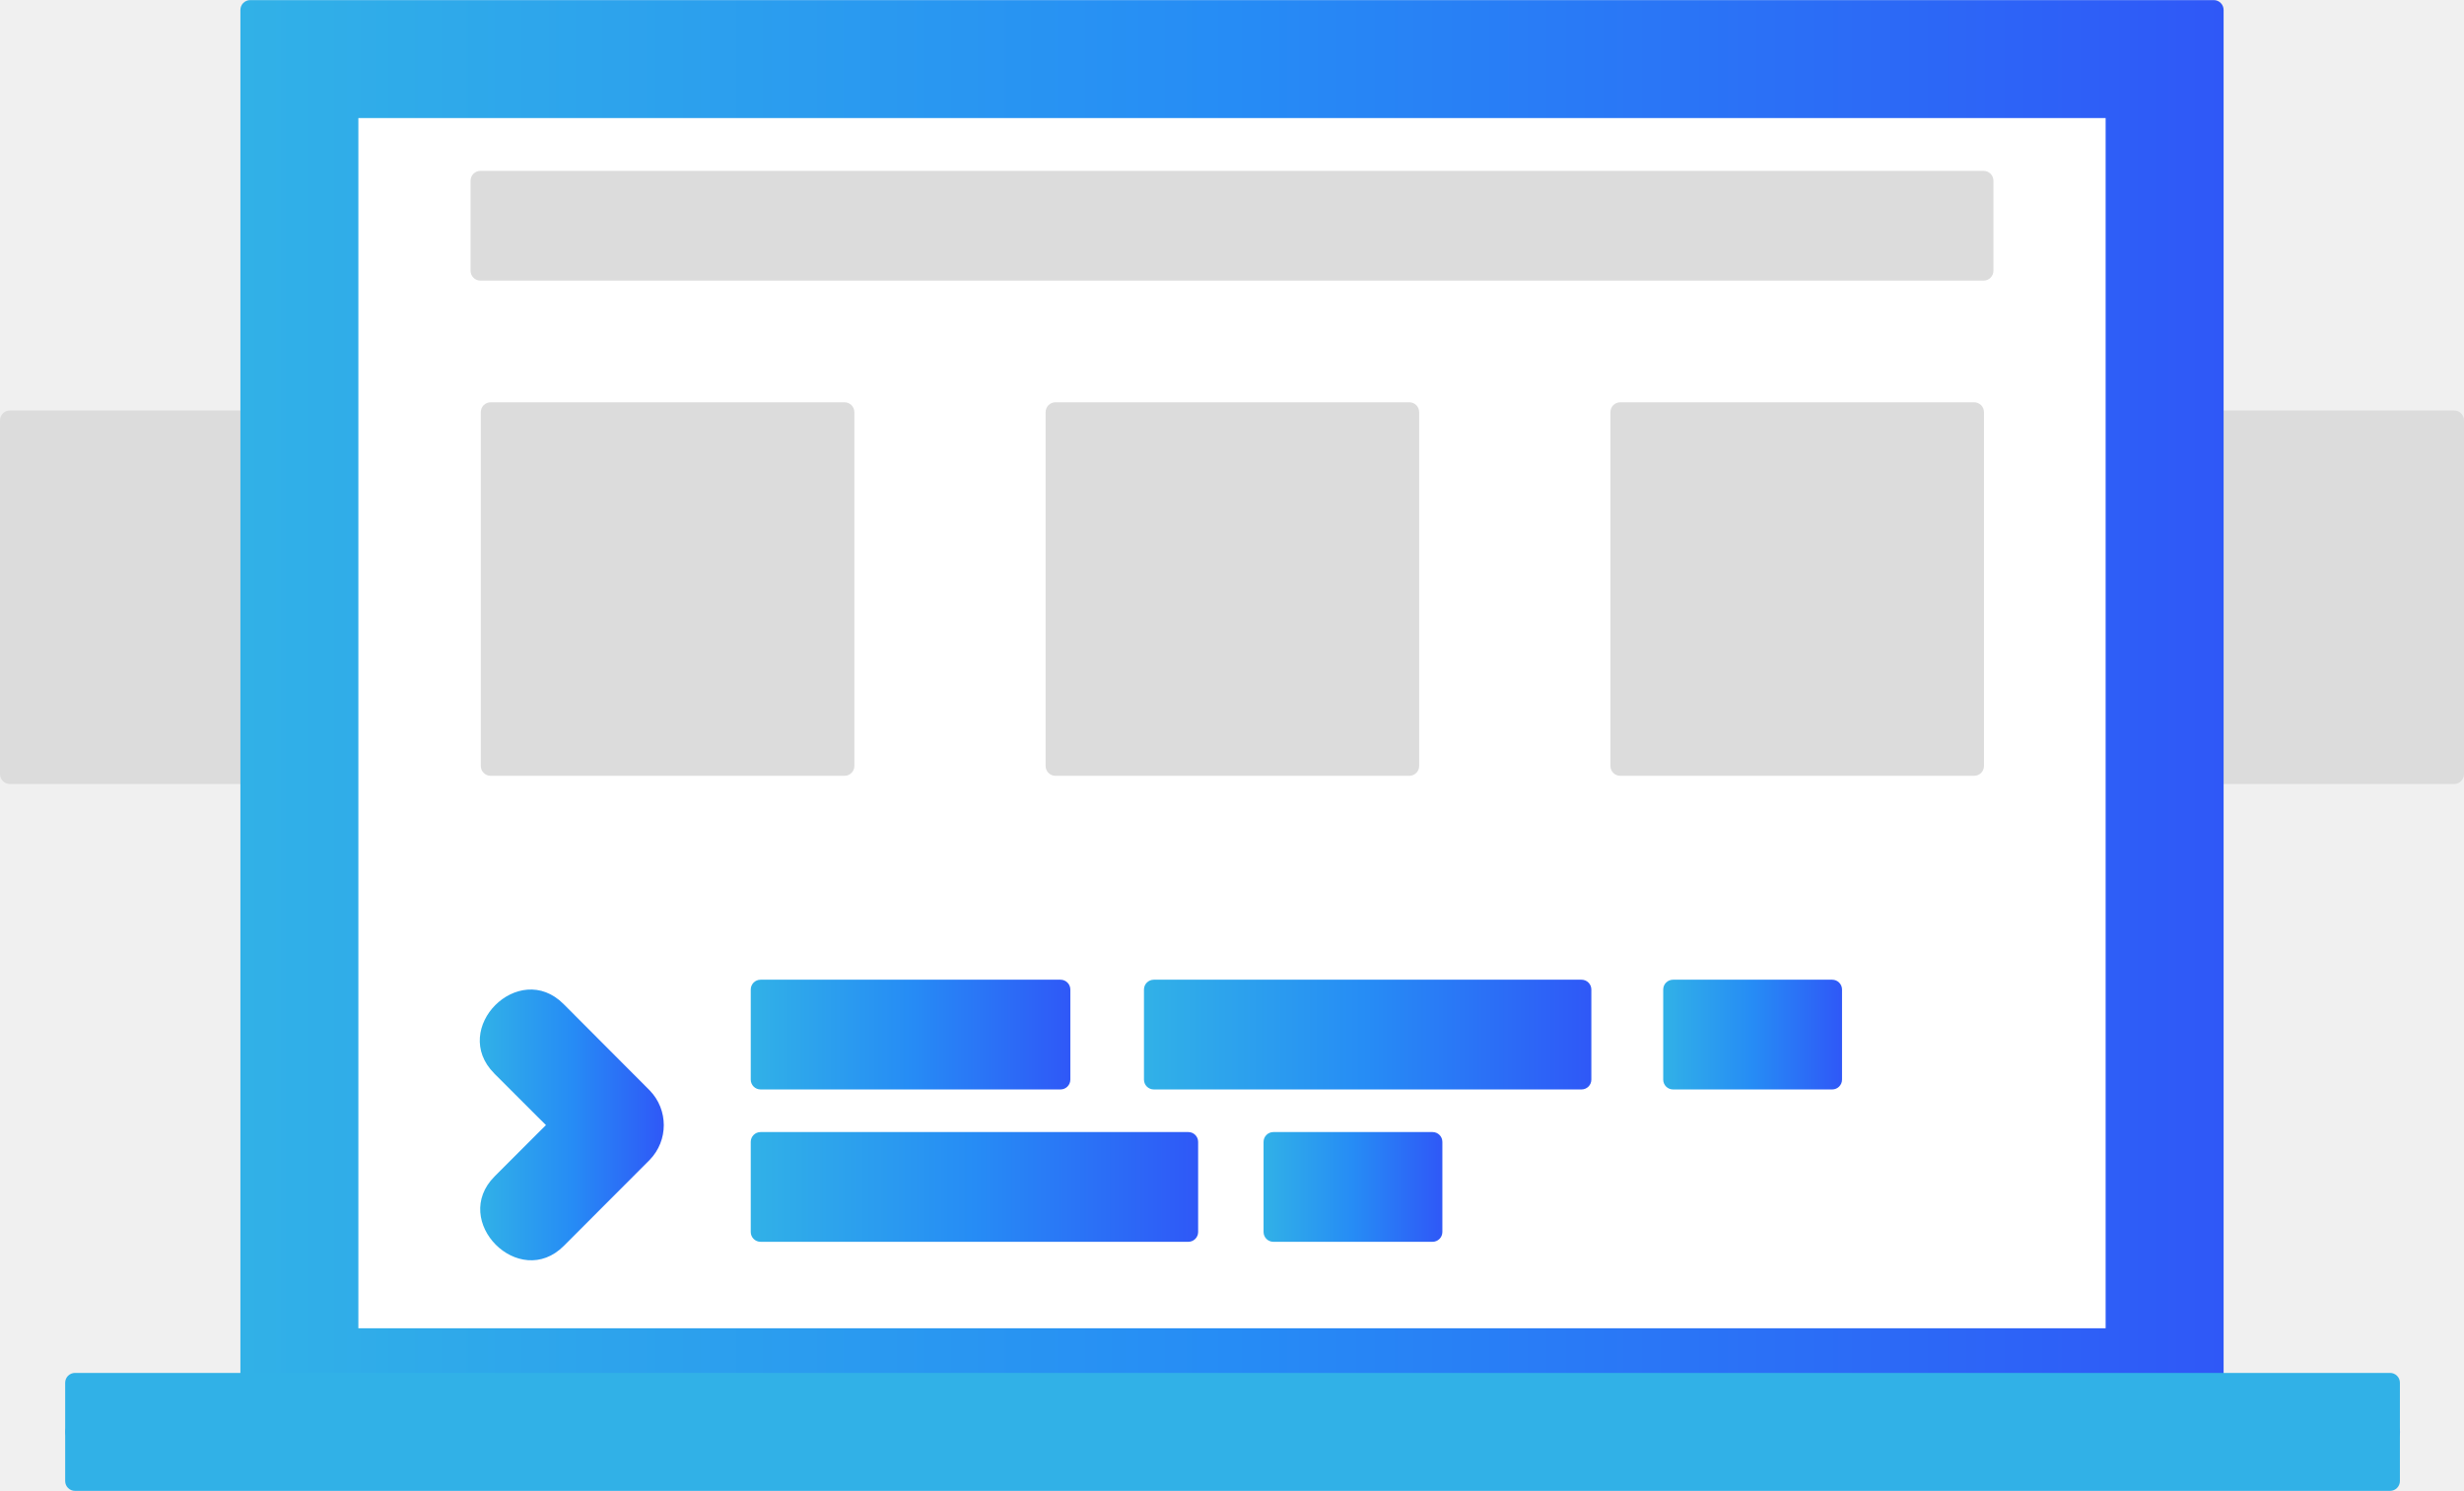
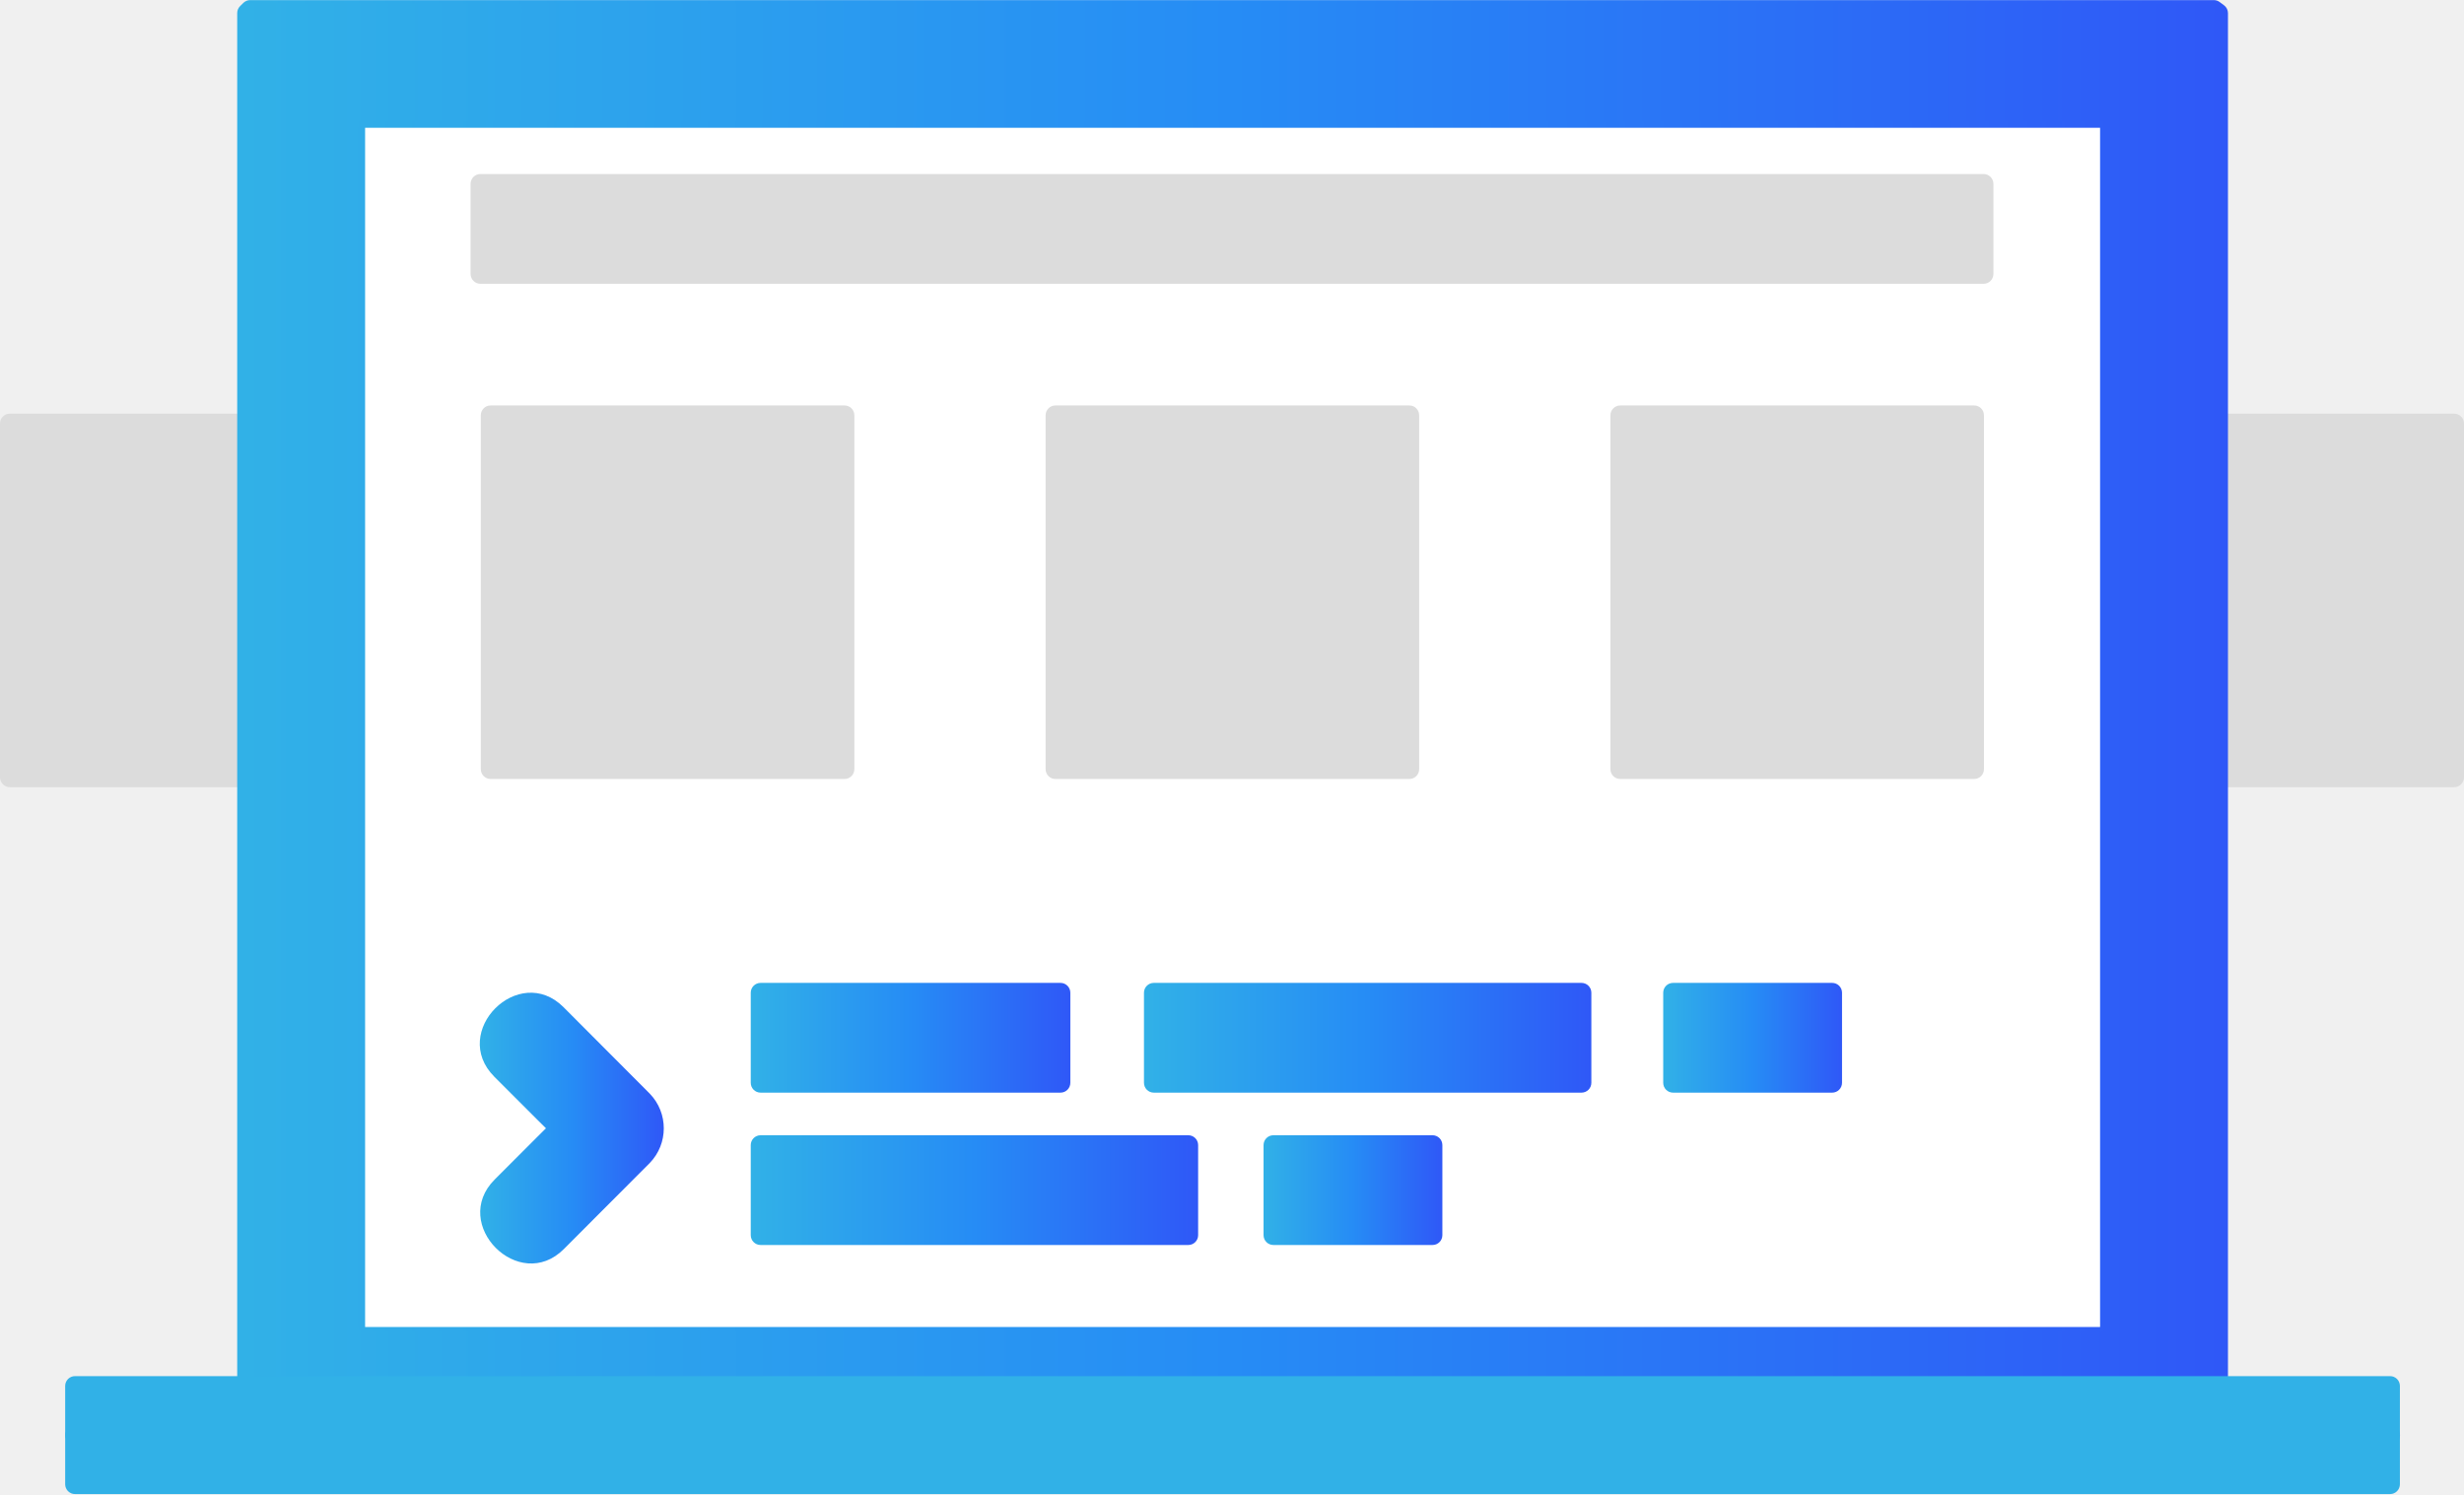
- <svg xmlns="http://www.w3.org/2000/svg" xmlns:xlink="http://www.w3.org/1999/xlink" id="Ebene_1" data-name="Ebene 1" viewBox="0 0 501.3 303.36">
+ <svg xmlns="http://www.w3.org/2000/svg" xmlns:xlink="http://www.w3.org/1999/xlink" id="Ebene_1" data-name="Ebene 1" viewBox="0 0 501.3 304">
  <defs>
-     <style>.cls-1{fill:#dcdcdc;}.cls-2{fill:#fff;}.cls-3{fill:url(#Unbenannter_Verlauf_4);}.cls-4{fill:url(#Unbenannter_Verlauf_4-2);}.cls-5{fill:url(#Unbenannter_Verlauf_4-4);}.cls-6{fill:url(#Unbenannter_Verlauf_4-5);}.cls-7{fill:url(#Unbenannter_Verlauf_4-6);}.cls-8{fill:url(#Unbenannter_Verlauf_4-7);}.cls-9{fill:url(#Unbenannter_Verlauf_4-8);}.cls-10{fill:url(#Unbenannter_Verlauf_4-9);}</style>
-     <linearGradient id="Unbenannter_Verlauf_4" x1="2211.63" y1="1742.11" x2="2615.11" y2="1742.11" gradientUnits="userSpaceOnUse">
+     <style>.cls-1{fill:#dcdcdc;}.cls-2{fill:#fff;}.cls-3{fill:url(#Unbenannter_Verlauf_4);}.cls-4{fill:url(#Unbenannter_Verlauf_4-2);}.cls-5{fill:url(#Unbenannter_Verlauf_4-3);}.cls-6{fill:url(#Unbenannter_Verlauf_4-5);}.cls-7{fill:url(#Unbenannter_Verlauf_4-6);}.cls-8{fill:url(#Unbenannter_Verlauf_4-7);}.cls-9{fill:url(#Unbenannter_Verlauf_4-8);}.cls-10{fill:url(#Unbenannter_Verlauf_4-9);}.cls-11{fill:url(#Unbenannter_Verlauf_4-10);}</style>
+     <linearGradient id="Unbenannter_Verlauf_4" x1="2461.97" y1="211.34" x2="2866.97" y2="211.34" gradientUnits="userSpaceOnUse">
      <stop offset="0" stop-color="#31b1e7" />
      <stop offset="0.5" stop-color="#268cf5" />
      <stop offset="1" stop-color="#2f58f7" />
    </linearGradient>
-     <linearGradient id="Unbenannter_Verlauf_4-2" x1="2175.97" y1="1886.34" x2="2650.97" y2="1886.34" xlink:href="#Unbenannter_Verlauf_4" />
-     <linearGradient id="Unbenannter_Verlauf_4-4" x1="2260.32" y1="1823.88" x2="2297.76" y2="1823.88" xlink:href="#Unbenannter_Verlauf_4" />
-     <linearGradient id="Unbenannter_Verlauf_4-5" x1="152.74" y1="210.51" x2="217.76" y2="210.51" xlink:href="#Unbenannter_Verlauf_4" />
-     <linearGradient id="Unbenannter_Verlauf_4-6" x1="232.74" y1="210.51" x2="323.76" y2="210.51" xlink:href="#Unbenannter_Verlauf_4" />
-     <linearGradient id="Unbenannter_Verlauf_4-7" x1="338.38" y1="210.51" x2="374.76" y2="210.51" xlink:href="#Unbenannter_Verlauf_4" />
-     <linearGradient id="Unbenannter_Verlauf_4-8" x1="152.74" y1="241.51" x2="243.76" y2="241.51" xlink:href="#Unbenannter_Verlauf_4" />
-     <linearGradient id="Unbenannter_Verlauf_4-9" x1="257.07" y1="241.51" x2="293.45" y2="241.51" xlink:href="#Unbenannter_Verlauf_4" />
+     <linearGradient id="Unbenannter_Verlauf_4-2" x1="2462.63" y1="211.11" x2="2866.11" y2="211.11" xlink:href="#Unbenannter_Verlauf_4" />
+     <linearGradient id="Unbenannter_Verlauf_4-3" x1="2426.97" y1="355.34" x2="2901.97" y2="355.34" xlink:href="#Unbenannter_Verlauf_4" />
+     <linearGradient id="Unbenannter_Verlauf_4-5" x1="2511.32" y1="292.88" x2="2548.76" y2="292.88" xlink:href="#Unbenannter_Verlauf_4" />
+     <linearGradient id="Unbenannter_Verlauf_4-6" x1="152.74" y1="211.15" x2="217.76" y2="211.15" xlink:href="#Unbenannter_Verlauf_4" />
+     <linearGradient id="Unbenannter_Verlauf_4-7" x1="232.74" y1="211.15" x2="323.76" y2="211.15" xlink:href="#Unbenannter_Verlauf_4" />
+     <linearGradient id="Unbenannter_Verlauf_4-8" x1="338.38" y1="211.15" x2="374.76" y2="211.15" xlink:href="#Unbenannter_Verlauf_4" />
+     <linearGradient id="Unbenannter_Verlauf_4-9" x1="152.74" y1="242.15" x2="243.76" y2="242.15" xlink:href="#Unbenannter_Verlauf_4" />
+     <linearGradient id="Unbenannter_Verlauf_4-10" x1="257.07" y1="242.15" x2="293.45" y2="242.15" xlink:href="#Unbenannter_Verlauf_4" />
  </defs>
-   <rect class="cls-1" x="425.3" y="83.53" width="76" height="76" rx="2" ry="2" />
-   <rect class="cls-1" y="83.53" width="76" height="76" rx="2" ry="2" />
-   <rect class="cls-2" x="58.91" y="10" width="383.48" height="274.25" rx="2" ry="2" />
-   <path class="cls-3" d="M2213.63,1889.23a2,2,0,0,1-2-2V1597a2,2,0,0,1,2-2h399.48a2,2,0,0,1,2,2v290.25a2,2,0,0,1-2,2H2213.63Zm377.48-24V1619H2235.63v246.25h355.48Z" transform="translate(-2162.72 -1594.98)" />
-   <path class="cls-4" d="M2649,1888.34H2178a2,2,0,0,1,0-4h471A2,2,0,0,1,2649,1888.34Z" transform="translate(-2162.72 -1594.98)" />
-   <rect class="cls-4" x="13.26" y="279.36" width="475" height="24" rx="2" ry="2" />
-   <rect class="cls-1" x="95.74" y="34.77" width="309.82" height="22.33" rx="2" ry="2" />
-   <rect class="cls-1" x="97.82" y="81.86" width="76" height="76" rx="2" ry="2" />
-   <rect class="cls-1" x="327.64" y="81.86" width="76" height="76" rx="2" ry="2" />
-   <rect class="cls-1" x="212.73" y="81.86" width="76" height="76" rx="2" ry="2" />
-   <path class="cls-5" d="M2263.27,1813.41c5.86,5.86,11.7,11.72,17.7,17.58v-14.14c-6,5.83-11.78,11.66-17.61,17.49-9.11,9.11,5,23.26,14.08,14.14,5.83-5.83,11.63-11.66,17.46-17.49a10.15,10.15,0,0,0,0-14.14c-5.86-5.86-11.67-11.72-17.53-17.58-9.11-9.11-23.21,5-14.09,14.14h0Z" transform="translate(-2162.72 -1594.98)" />
-   <rect class="cls-6" x="152.74" y="199.35" width="65.02" height="22.33" rx="2" ry="2" />
-   <rect class="cls-7" x="232.74" y="199.35" width="91.02" height="22.33" rx="2" ry="2" />
-   <rect class="cls-8" x="338.38" y="199.35" width="36.38" height="22.33" rx="2" ry="2" />
-   <rect class="cls-9" x="152.74" y="230.35" width="91.02" height="22.33" rx="2" ry="2" />
-   <rect class="cls-10" x="257.07" y="230.35" width="36.38" height="22.33" rx="2" ry="2" />
+   <rect class="cls-1" x="425.3" y="84.17" width="76" height="76" rx="2" ry="2" />
+   <rect class="cls-1" y="84.17" width="76" height="76" rx="2" ry="2" />
+   <path class="cls-2" d="M2474.63,349.34a2,2,0,0,1-1.73-1l-0.65-1.11a2,2,0,0,1-.27-1V76a2,2,0,0,1,.6-1.43l0.65-.64a2,2,0,0,1,1.4-.57h379.48a2,2,0,0,1,1.19.39l0.87,0.64A2,2,0,0,1,2857,76V346.23a2,2,0,0,1-.42,1.23l-0.87,1.11a2,2,0,0,1-1.58.77H2474.63Z" transform="translate(-2413.72 -63.34)" />
+   <rect class="cls-2" x="58.91" y="10.64" width="383.48" height="274.25" rx="2" ry="2" />
+   <path class="cls-3" d="M2464.63,359.34a2,2,0,0,1-1.73-1l-0.65-1.11a2,2,0,0,1-.27-1V66a2,2,0,0,1,.6-1.43l0.65-.64a2,2,0,0,1,1.4-.57h399.48a2,2,0,0,1,1.19.39l0.87,0.64A2,2,0,0,1,2867,66V356.23a2,2,0,0,1-.42,1.23l-0.87,1.11a2,2,0,0,1-1.58.77H2464.63Zm376.35-26v-244H2488v244h353Z" transform="translate(-2413.72 -63.34)" />
+   <path class="cls-4" d="M2464.63,358.23a2,2,0,0,1-2-2V66a2,2,0,0,1,2-2h399.48a2,2,0,0,1,2,2V356.23a2,2,0,0,1-2,2H2464.63Zm377.48-24V88H2486.63V334.23h355.48Z" transform="translate(-2413.72 -63.34)" />
+   <path class="cls-5" d="M2900,357.34H2429a2,2,0,0,1,0-4h471A2,2,0,0,1,2900,357.34Z" transform="translate(-2413.72 -63.34)" />
+   <rect class="cls-5" x="13.26" y="280" width="475" height="24" rx="2" ry="2" />
+   <rect class="cls-1" x="95.74" y="35.41" width="309.82" height="22.33" rx="2" ry="2" />
+   <rect class="cls-1" x="97.82" y="82.5" width="76" height="76" rx="2" ry="2" />
+   <rect class="cls-1" x="327.64" y="82.5" width="76" height="76" rx="2" ry="2" />
+   <rect class="cls-1" x="212.73" y="82.5" width="76" height="76" rx="2" ry="2" />
+   <path class="cls-6" d="M2514.27,282.41c5.86,5.86,11.7,11.72,17.7,17.58V285.85c-6,5.83-11.78,11.66-17.61,17.49-9.11,9.11,5,23.26,14.08,14.14,5.83-5.83,11.63-11.66,17.46-17.49a10.15,10.15,0,0,0,0-14.14c-5.86-5.86-11.67-11.72-17.53-17.58-9.11-9.11-23.21,5-14.09,14.14h0Z" transform="translate(-2413.72 -63.34)" />
+   <rect class="cls-7" x="152.74" y="199.99" width="65.02" height="22.33" rx="2" ry="2" />
+   <rect class="cls-8" x="232.74" y="199.99" width="91.02" height="22.33" rx="2" ry="2" />
+   <rect class="cls-9" x="338.38" y="199.99" width="36.38" height="22.33" rx="2" ry="2" />
+   <rect class="cls-10" x="152.74" y="230.99" width="91.02" height="22.33" rx="2" ry="2" />
+   <rect class="cls-11" x="257.07" y="230.99" width="36.38" height="22.33" rx="2" ry="2" />
</svg>
